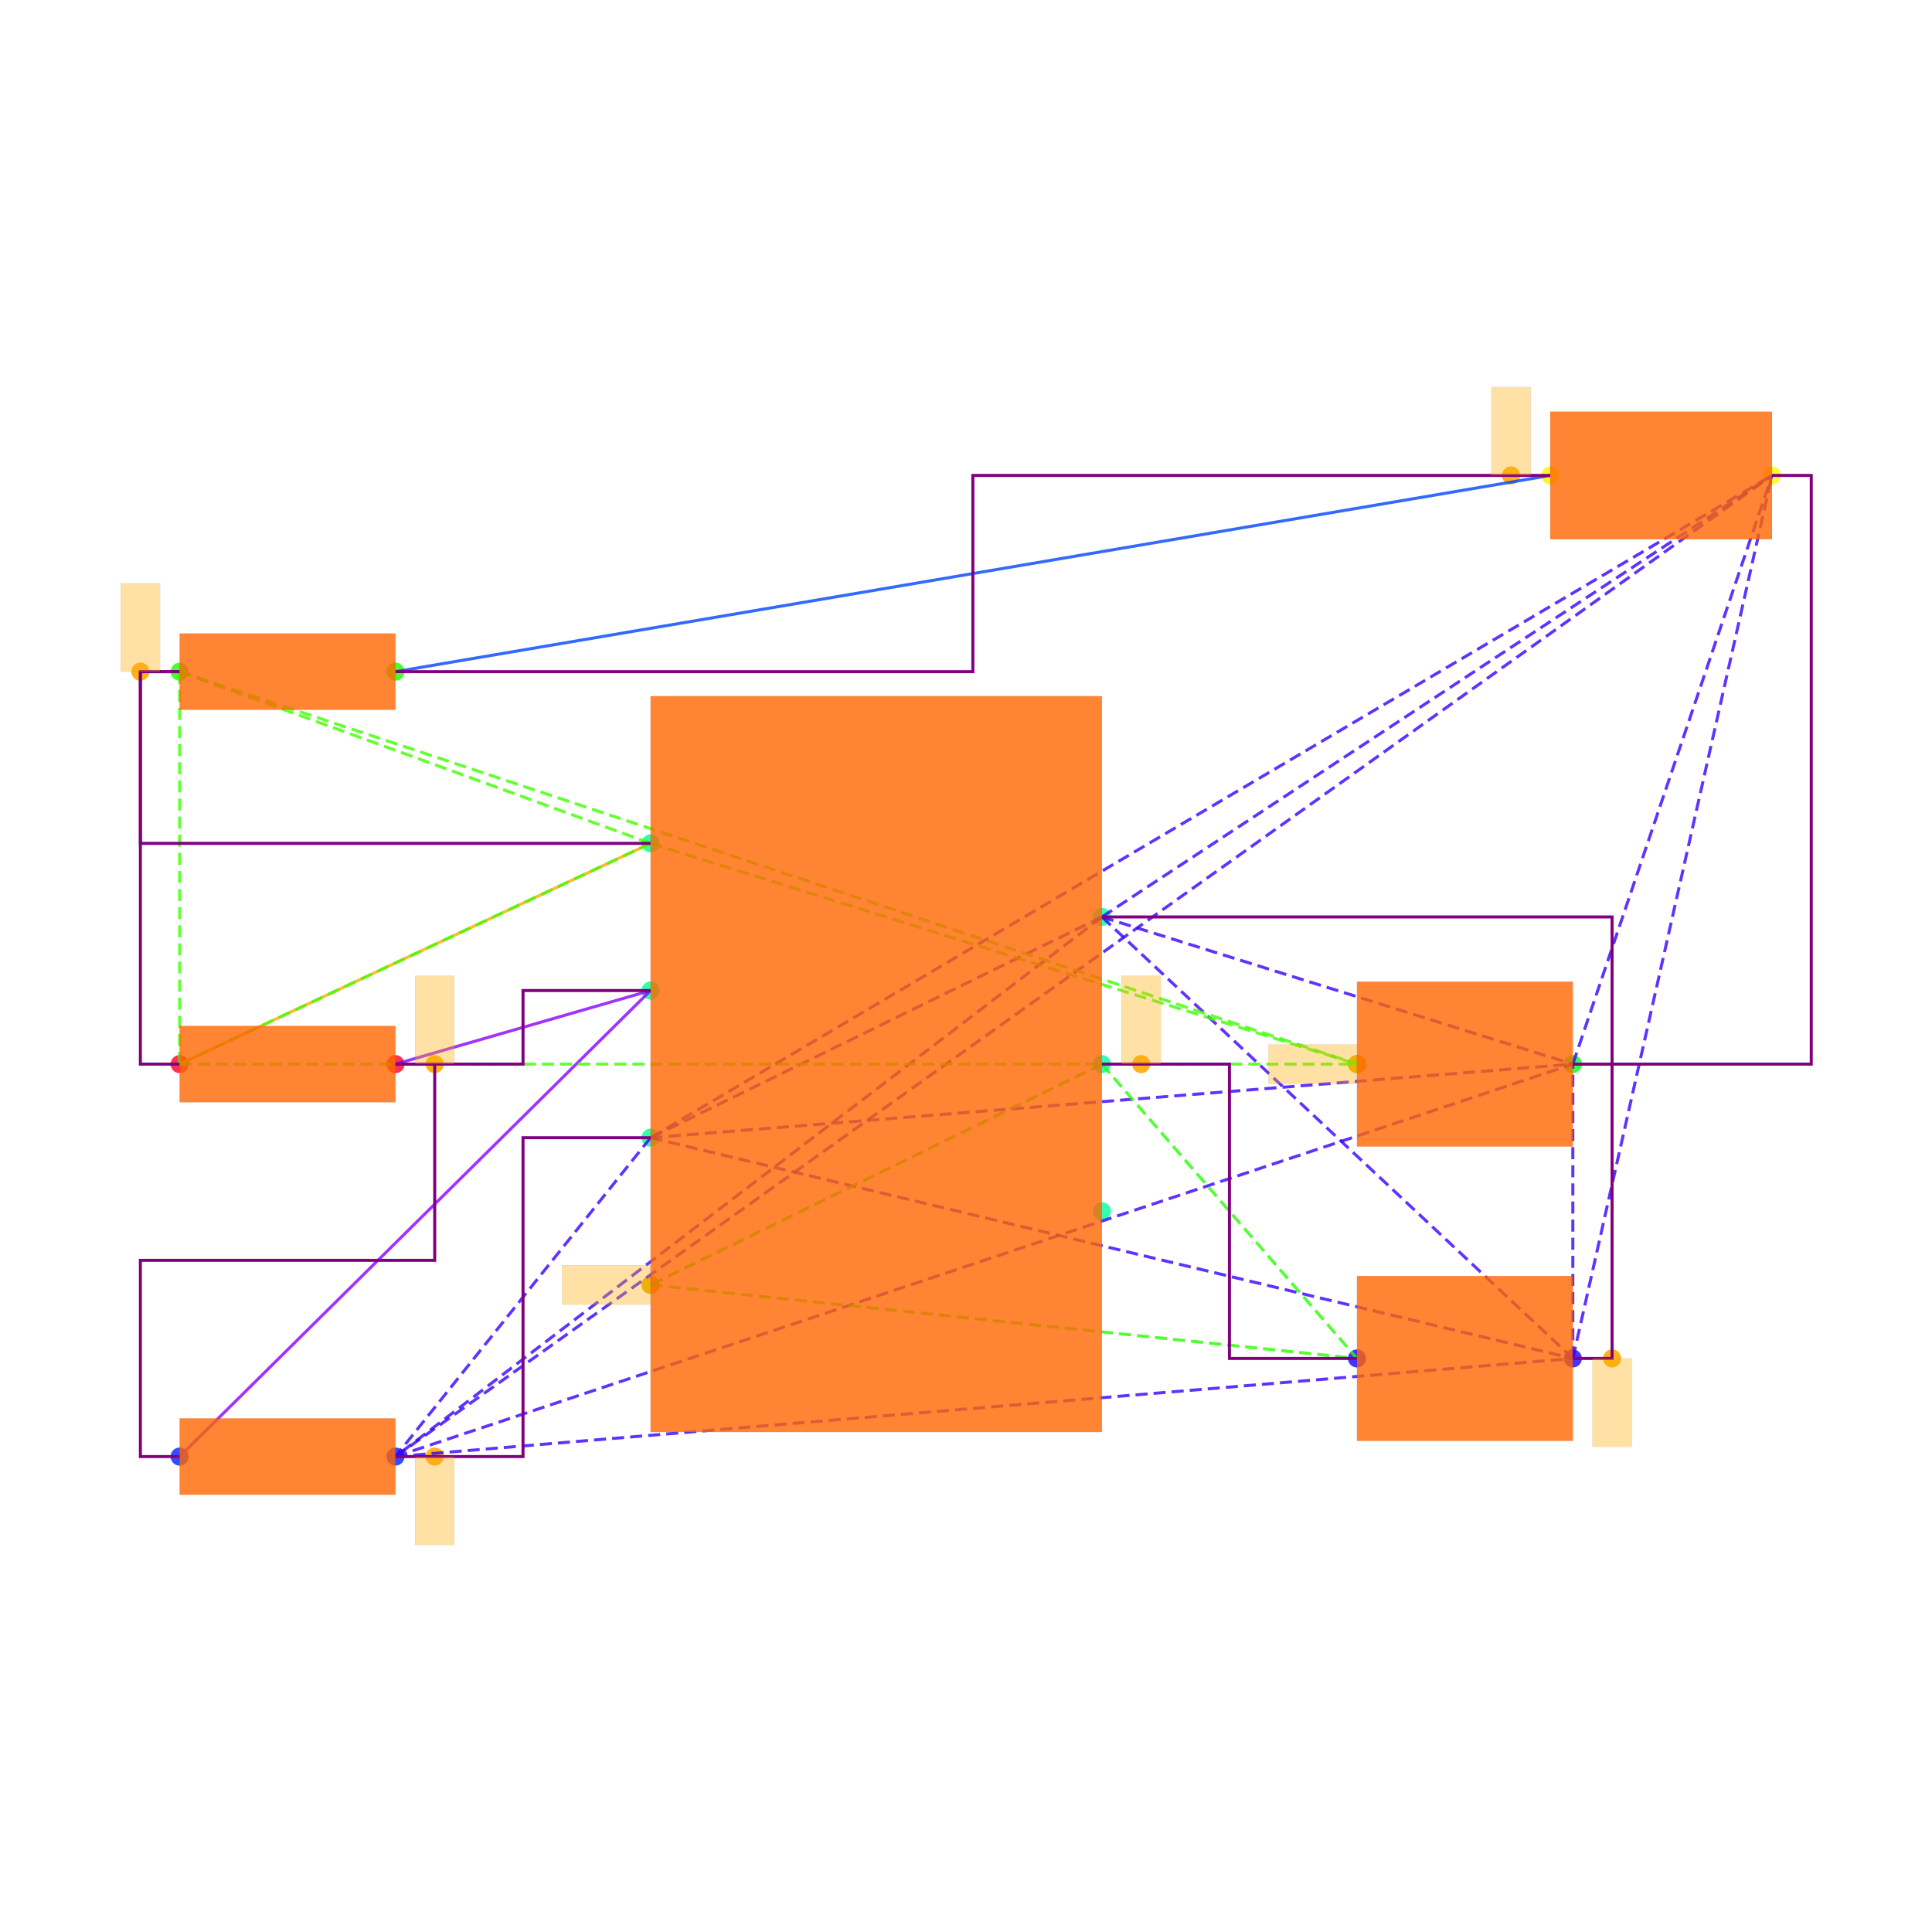
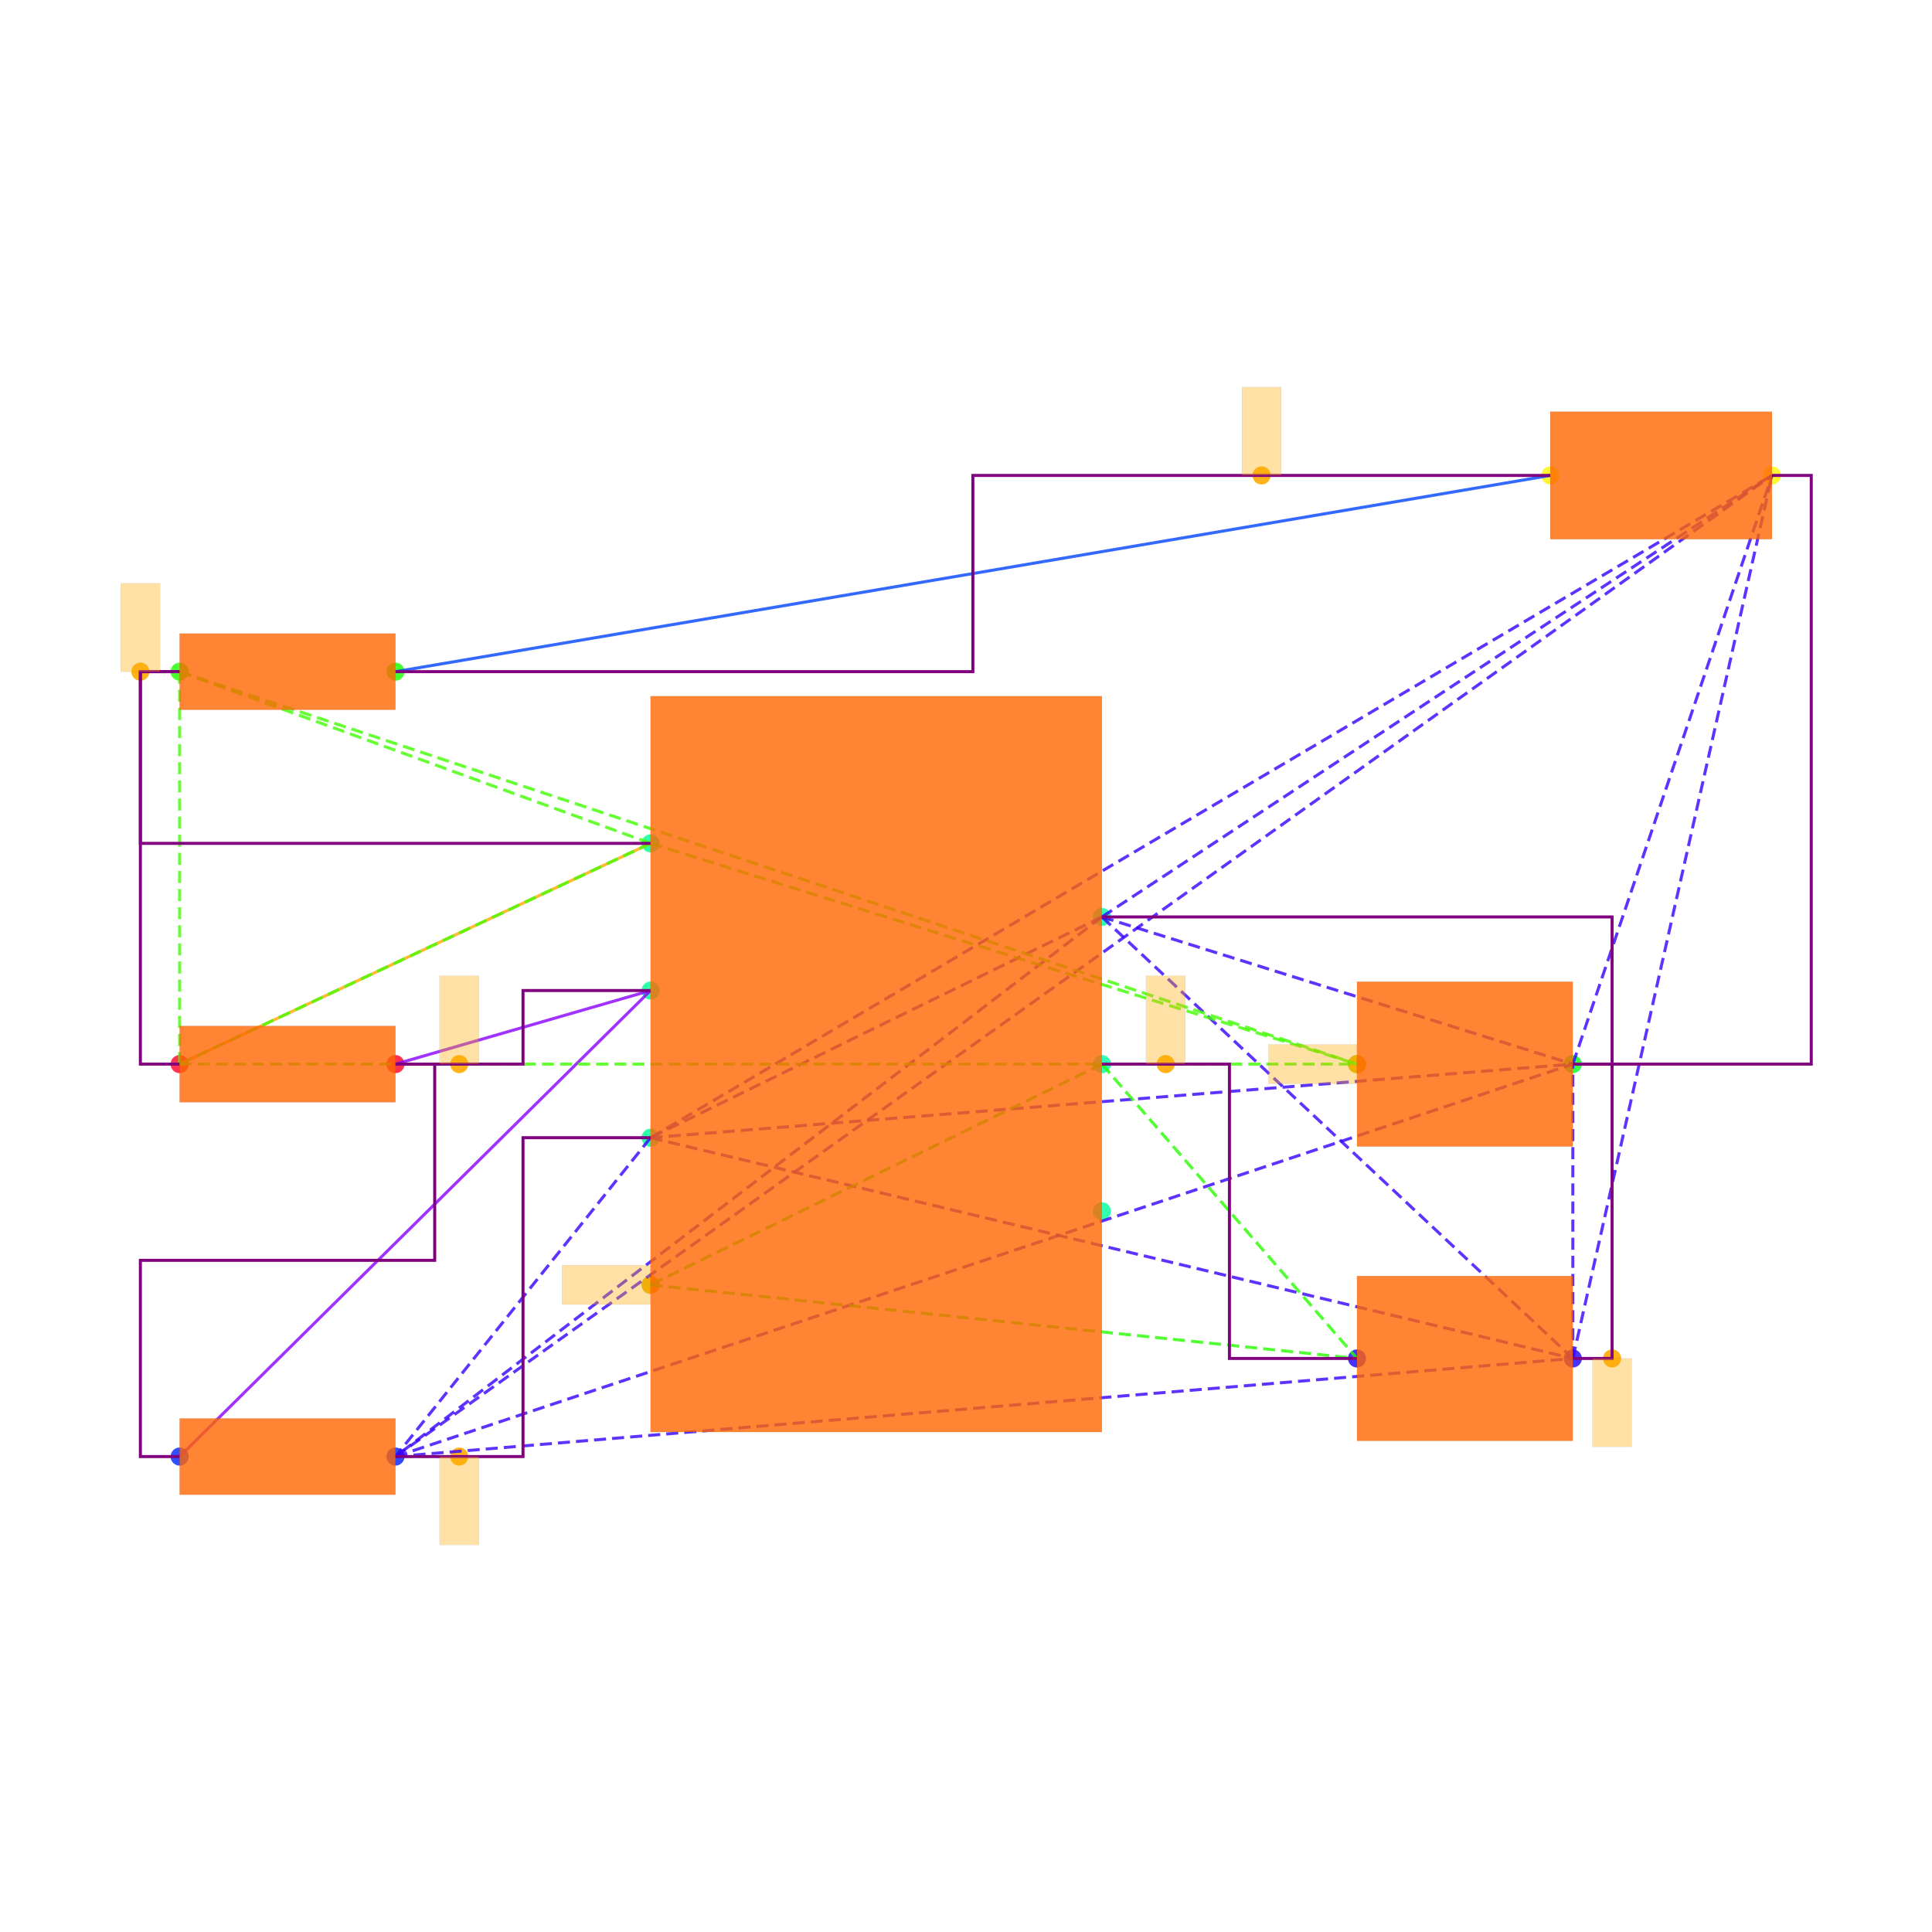
<svg xmlns="http://www.w3.org/2000/svg" width="640" height="640" viewBox="0 0 640 640">
  <rect width="100%" height="100%" fill="white" />
  <g>
    <circle data-type="point" data-label="PWR1.7 x+" data-x="1.15" data-y="0.75" cx="365.015" cy="303.749" r="3" fill="hsl(159, 100%, 50%, 0.8)" />
  </g>
  <g>
    <circle data-type="point" data-label="PWR1.6 x+" data-x="1.15" data-y="0" cx="365.015" cy="352.501" r="3" fill="hsl(158, 100%, 50%, 0.8)" />
  </g>
  <g>
    <circle data-type="point" data-label="PWR1.5 x+" data-x="1.15" data-y="-0.75" cx="365.015" cy="401.254" r="3" fill="hsl(157, 100%, 50%, 0.8)" />
  </g>
  <g>
    <circle data-type="point" data-label="PWR1.4 x-" data-x="-1.15" data-y="-1.125" cx="215.508" cy="425.63" r="3" fill="hsl(156, 100%, 50%, 0.8)" />
  </g>
  <g>
    <circle data-type="point" data-label="PWR1.3 x-" data-x="-1.15" data-y="-0.375" cx="215.508" cy="376.878" r="3" fill="hsl(155, 100%, 50%, 0.8)" />
  </g>
  <g>
    <circle data-type="point" data-label="PWR1.2 x-" data-x="-1.15" data-y="0.375" cx="215.508" cy="328.125" r="3" fill="hsl(154, 100%, 50%, 0.8)" />
  </g>
  <g>
    <circle data-type="point" data-label="PWR1.1 x-" data-x="-1.15" data-y="1.125" cx="215.508" cy="279.373" r="3" fill="hsl(153, 100%, 50%, 0.8)" />
  </g>
  <g>
    <circle data-type="point" data-label="R6.1 x-" data-x="-3.55" data-y="0" cx="59.501" cy="352.501" r="3" fill="hsl(351, 100%, 50%, 0.8)" />
  </g>
  <g>
    <circle data-type="point" data-label="R6.2 x+" data-x="-2.45" data-y="0" cx="131.004" cy="352.501" r="3" fill="hsl(352, 100%, 50%, 0.8)" />
  </g>
  <g>
    <circle data-type="point" data-label="R7.1 x-" data-x="-3.55" data-y="-1.9999999999999998" cx="59.501" cy="482.507" r="3" fill="hsl(232, 100%, 50%, 0.8)" />
  </g>
  <g>
    <circle data-type="point" data-label="R7.2 x+" data-x="-2.45" data-y="-1.9999999999999998" cx="131.004" cy="482.507" r="3" fill="hsl(233, 100%, 50%, 0.8)" />
  </g>
  <g>
    <circle data-type="point" data-label="R8.1 x-" data-x="-3.55" data-y="2" cx="59.501" cy="222.496" r="3" fill="hsl(113, 100%, 50%, 0.8)" />
  </g>
  <g>
    <circle data-type="point" data-label="R8.2 x+" data-x="-2.45" data-y="2" cx="131.004" cy="222.496" r="3" fill="hsl(114, 100%, 50%, 0.8)" />
  </g>
  <g>
    <circle data-type="point" data-label="C6.1 x-" data-x="2.45" data-y="-1.5" cx="449.518" cy="450.006" r="3" fill="hsl(246, 100%, 50%, 0.8)" />
  </g>
  <g>
    <circle data-type="point" data-label="C6.2 x+" data-x="3.55" data-y="-1.5" cx="521.021" cy="450.006" r="3" fill="hsl(247, 100%, 50%, 0.8)" />
  </g>
  <g>
    <circle data-type="point" data-label="C7.1 x-" data-x="2.45" data-y="0" cx="449.518" cy="352.501" r="3" fill="hsl(127, 100%, 50%, 0.8)" />
  </g>
  <g>
    <circle data-type="point" data-label="C7.2 x+" data-x="3.55" data-y="0" cx="521.021" cy="352.501" r="3" fill="hsl(128, 100%, 50%, 0.8)" />
  </g>
  <g>
    <circle data-type="point" data-label="LED1.1 x-" data-x="3.435" data-y="3" cx="513.546" cy="157.493" r="3" fill="hsl(57, 100%, 50%, 0.8)" />
  </g>
  <g>
    <circle data-type="point" data-label="LED1.2 x+" data-x="4.5649999999999995" data-y="3" cx="586.999" cy="157.493" r="3" fill="hsl(58, 100%, 50%, 0.8)" />
  </g>
  <g>
    <circle data-type="point" data-label="" data-x="3.75" data-y="-1.5" cx="534.022" cy="450.006" r="3" fill="hsl(40, 100%, 50%, 0.9)" />
  </g>
  <g>
-     <circle data-type="point" data-label="" data-x="-2.25" data-y="-1.9999999999999998" cx="144.005" cy="482.507" r="3" fill="hsl(40, 100%, 50%, 0.9)" />
-   </g>
-   <g>
-     <circle data-type="point" data-label="" data-x="1.3499999999999999" data-y="0" cx="378.015" cy="352.501" r="3" fill="hsl(40, 100%, 50%, 0.9)" />
+     <circle data-type="point" data-label="" data-x="-2.125" data-y="-1.9999999999999998" cx="152.13" cy="482.507" r="3" fill="hsl(40, 100%, 50%, 0.9)" />
+   </g>
+   <g>
+     <circle data-type="point" data-label="" data-x="1.475" data-y="0" cx="386.14" cy="352.501" r="3" fill="hsl(40, 100%, 50%, 0.9)" />
  </g>
  <g>
    <circle data-type="point" data-label="" data-x="-1.15" data-y="-1.125" cx="215.508" cy="425.63" r="3" fill="hsl(40, 100%, 50%, 0.9)" />
  </g>
  <g>
-     <circle data-type="point" data-label="" data-x="-2.25" data-y="0" cx="144.005" cy="352.501" r="3" fill="hsl(40, 100%, 50%, 0.9)" />
+     <circle data-type="point" data-label="" data-x="-2.125" data-y="0" cx="152.13" cy="352.501" r="3" fill="hsl(40, 100%, 50%, 0.9)" />
  </g>
  <g>
    <circle data-type="point" data-label="" data-x="-3.75" data-y="2" cx="46.5" cy="222.496" r="3" fill="hsl(40, 100%, 50%, 0.9)" />
  </g>
  <g>
    <circle data-type="point" data-label="" data-x="2.45" data-y="0" cx="449.518" cy="352.501" r="3" fill="hsl(40, 100%, 50%, 0.9)" />
  </g>
  <g>
-     <circle data-type="point" data-label="" data-x="3.235" data-y="3" cx="500.546" cy="157.493" r="3" fill="hsl(40, 100%, 50%, 0.9)" />
+     <circle data-type="point" data-label="" data-x="1.96375" data-y="3" cx="417.911" cy="157.493" r="3" fill="hsl(40, 100%, 50%, 0.9)" />
  </g>
  <g>
    <polyline data-points="-3.55,0 -1.15,1.125" data-type="line" data-label="" points="59.501,352.501 215.508,279.373" fill="none" stroke="hsl(40, 100%, 50%, 0.8)" stroke-width="1" />
  </g>
  <g>
    <polyline data-points="3.435,3 -2.45,2" data-type="line" data-label="" points="513.546,157.493 131.004,222.496" fill="none" stroke="hsl(224, 100%, 50%, 0.8)" stroke-width="1" />
  </g>
  <g>
    <polyline data-points="-1.15,0.375 -2.45,0" data-type="line" data-label="" points="215.508,328.125 131.004,352.501" fill="none" stroke="hsl(272, 100%, 50%, 0.8)" stroke-width="1" />
  </g>
  <g>
    <polyline data-points="-1.15,0.375 -3.55,-1.9999999999999998" data-type="line" data-label="" points="215.508,328.125 59.501,482.507" fill="none" stroke="hsl(272, 100%, 50%, 0.8)" stroke-width="1" />
  </g>
  <g>
    <polyline data-points="1.15,0.75 -1.15,-0.375" data-type="line" data-label="" points="365.015,303.749 215.508,376.878" fill="none" stroke="hsl(253, 100%, 50%, 0.8)" stroke-width="1" stroke-dasharray="4 2" />
  </g>
  <g>
    <polyline data-points="1.15,0.75 -2.45,-1.9999999999999998" data-type="line" data-label="" points="365.015,303.749 131.004,482.507" fill="none" stroke="hsl(253, 100%, 50%, 0.8)" stroke-width="1" stroke-dasharray="4 2" />
  </g>
  <g>
    <polyline data-points="1.15,0.75 3.55,-1.5" data-type="line" data-label="" points="365.015,303.749 521.021,450.006" fill="none" stroke="hsl(253, 100%, 50%, 0.8)" stroke-width="1" stroke-dasharray="4 2" />
  </g>
  <g>
    <polyline data-points="1.15,0.75 3.55,0" data-type="line" data-label="" points="365.015,303.749 521.021,352.501" fill="none" stroke="hsl(253, 100%, 50%, 0.8)" stroke-width="1" stroke-dasharray="4 2" />
  </g>
  <g>
    <polyline data-points="1.15,0.75 4.5649999999999995,3" data-type="line" data-label="" points="365.015,303.749 586.999,157.493" fill="none" stroke="hsl(253, 100%, 50%, 0.8)" stroke-width="1" stroke-dasharray="4 2" />
  </g>
  <g>
    <polyline data-points="-1.15,-0.375 -2.45,-1.9999999999999998" data-type="line" data-label="" points="215.508,376.878 131.004,482.507" fill="none" stroke="hsl(253, 100%, 50%, 0.8)" stroke-width="1" stroke-dasharray="4 2" />
  </g>
  <g>
    <polyline data-points="-1.15,-0.375 3.55,-1.5" data-type="line" data-label="" points="215.508,376.878 521.021,450.006" fill="none" stroke="hsl(253, 100%, 50%, 0.8)" stroke-width="1" stroke-dasharray="4 2" />
  </g>
  <g>
    <polyline data-points="-1.15,-0.375 3.55,0" data-type="line" data-label="" points="215.508,376.878 521.021,352.501" fill="none" stroke="hsl(253, 100%, 50%, 0.8)" stroke-width="1" stroke-dasharray="4 2" />
  </g>
  <g>
    <polyline data-points="-1.15,-0.375 4.5649999999999995,3" data-type="line" data-label="" points="215.508,376.878 586.999,157.493" fill="none" stroke="hsl(253, 100%, 50%, 0.8)" stroke-width="1" stroke-dasharray="4 2" />
  </g>
  <g>
    <polyline data-points="-2.45,-1.9999999999999998 3.55,-1.5" data-type="line" data-label="" points="131.004,482.507 521.021,450.006" fill="none" stroke="hsl(253, 100%, 50%, 0.8)" stroke-width="1" stroke-dasharray="4 2" />
  </g>
  <g>
    <polyline data-points="-2.45,-1.9999999999999998 3.55,0" data-type="line" data-label="" points="131.004,482.507 521.021,352.501" fill="none" stroke="hsl(253, 100%, 50%, 0.8)" stroke-width="1" stroke-dasharray="4 2" />
  </g>
  <g>
    <polyline data-points="-2.45,-1.9999999999999998 4.5649999999999995,3" data-type="line" data-label="" points="131.004,482.507 586.999,157.493" fill="none" stroke="hsl(253, 100%, 50%, 0.8)" stroke-width="1" stroke-dasharray="4 2" />
  </g>
  <g>
    <polyline data-points="3.55,-1.5 3.55,0" data-type="line" data-label="" points="521.021,450.006 521.021,352.501" fill="none" stroke="hsl(253, 100%, 50%, 0.8)" stroke-width="1" stroke-dasharray="4 2" />
  </g>
  <g>
    <polyline data-points="3.55,-1.5 4.5649999999999995,3" data-type="line" data-label="" points="521.021,450.006 586.999,157.493" fill="none" stroke="hsl(253, 100%, 50%, 0.8)" stroke-width="1" stroke-dasharray="4 2" />
  </g>
  <g>
    <polyline data-points="3.55,0 4.5649999999999995,3" data-type="line" data-label="" points="521.021,352.501 586.999,157.493" fill="none" stroke="hsl(253, 100%, 50%, 0.8)" stroke-width="1" stroke-dasharray="4 2" />
  </g>
  <g>
    <polyline data-points="1.15,0 -1.15,-1.125" data-type="line" data-label="" points="365.015,352.501 215.508,425.63" fill="none" stroke="hsl(111, 100%, 50%, 0.8)" stroke-width="1" stroke-dasharray="4 2" />
  </g>
  <g>
    <polyline data-points="1.15,0 2.45,-1.5" data-type="line" data-label="" points="365.015,352.501 449.518,450.006" fill="none" stroke="hsl(111, 100%, 50%, 0.8)" stroke-width="1" stroke-dasharray="4 2" />
  </g>
  <g>
    <polyline data-points="-1.15,-1.125 2.45,-1.5" data-type="line" data-label="" points="215.508,425.63 449.518,450.006" fill="none" stroke="hsl(111, 100%, 50%, 0.8)" stroke-width="1" stroke-dasharray="4 2" />
  </g>
  <g>
    <polyline data-points="-1.15,1.125 -3.55,0" data-type="line" data-label="" points="215.508,279.373 59.501,352.501" fill="none" stroke="hsl(105, 100%, 50%, 0.8)" stroke-width="1" stroke-dasharray="4 2" />
  </g>
  <g>
    <polyline data-points="-1.15,1.125 -3.55,2" data-type="line" data-label="" points="215.508,279.373 59.501,222.496" fill="none" stroke="hsl(105, 100%, 50%, 0.8)" stroke-width="1" stroke-dasharray="4 2" />
  </g>
  <g>
    <polyline data-points="-1.15,1.125 2.45,0" data-type="line" data-label="" points="215.508,279.373 449.518,352.501" fill="none" stroke="hsl(105, 100%, 50%, 0.8)" stroke-width="1" stroke-dasharray="4 2" />
  </g>
  <g>
    <polyline data-points="-3.55,0 -3.55,2" data-type="line" data-label="" points="59.501,352.501 59.501,222.496" fill="none" stroke="hsl(105, 100%, 50%, 0.8)" stroke-width="1" stroke-dasharray="4 2" />
  </g>
  <g>
    <polyline data-points="-3.55,0 2.45,0" data-type="line" data-label="" points="59.501,352.501 449.518,352.501" fill="none" stroke="hsl(105, 100%, 50%, 0.8)" stroke-width="1" stroke-dasharray="4 2" />
  </g>
  <g>
    <polyline data-points="-3.55,2 2.45,0" data-type="line" data-label="" points="59.501,222.496 449.518,352.501" fill="none" stroke="hsl(105, 100%, 50%, 0.8)" stroke-width="1" stroke-dasharray="4 2" />
  </g>
  <g>
    <polyline data-points="-3.55,2 -3.75,2 -3.75,1.125 -1.1500000000000004,1.125" data-type="line" data-label="" points="59.501,222.496 46.5,222.496 46.5,279.373 215.508,279.373" fill="none" stroke="purple" stroke-width="1" />
  </g>
  <g>
    <polyline data-points="-3.55,0 -3.75,0 -3.75,2 -3.55,2" data-type="line" data-label="" points="59.501,352.501 46.5,352.501 46.5,222.496 59.501,222.496" fill="none" stroke="purple" stroke-width="1" />
  </g>
  <g>
-     <polyline data-points="-2.45,0 -2.25,0 -1.8,0 -1.8,0.375 -1.3499999999999999,0.375 -1.15,0.375" data-type="line" data-label="" points="131.004,352.501 144.005,352.501 173.256,352.501 173.256,328.125 202.507,328.125 215.508,328.125" fill="none" stroke="purple" stroke-width="1" />
+     <polyline data-points="-2.45,0 -1.8,0 -1.8,0.375 -1.15,0.375" data-type="line" data-label="" points="131.004,352.501 173.256,352.501 173.256,328.125 215.508,328.125" fill="none" stroke="purple" stroke-width="1" />
  </g>
  <g>
    <polyline data-points="-3.55,-1.9999999999999998 -3.75,-1.9999999999999998 -3.75,-0.9999999999999999 -2.25,-0.9999999999999999 -2.25,0 -2.45,0" data-type="line" data-label="" points="59.501,482.507 46.5,482.507 46.5,417.504 144.005,417.504 144.005,352.501 131.004,352.501" fill="none" stroke="purple" stroke-width="1" />
  </g>
  <g>
    <polyline data-points="3.55,0 3.75,0 3.75,-1.5 3.55,-1.5" data-type="line" data-label="" points="521.021,352.501 534.022,352.501 534.022,450.006 521.021,450.006" fill="none" stroke="purple" stroke-width="1" />
  </g>
  <g>
    <polyline data-points="1.15,0.75 3.75,0.75 3.75,0 3.55,0" data-type="line" data-label="" points="365.015,303.749 534.022,303.749 534.022,352.501 521.021,352.501" fill="none" stroke="purple" stroke-width="1" />
  </g>
  <g>
    <polyline data-points="4.5649999999999995,3 4.765,3 4.765,0 3.55,0" data-type="line" data-label="" points="586.999,157.493 600,157.493 600,352.501 521.021,352.501" fill="none" stroke="purple" stroke-width="1" />
  </g>
  <g>
-     <polyline data-points="-2.45,-1.9999999999999998 -2.25,-1.9999999999999998 -1.8,-1.9999999999999998 -1.8,-0.375 -1.3499999999999999,-0.375 -1.15,-0.375" data-type="line" data-label="" points="131.004,482.507 144.005,482.507 173.256,482.507 173.256,376.878 202.507,376.878 215.508,376.878" fill="none" stroke="purple" stroke-width="1" />
-   </g>
-   <g>
-     <polyline data-points="1.15,0 1.3499999999999999,0 1.8,0 1.8,-1.5 2.25,-1.5 2.45,-1.5" data-type="line" data-label="" points="365.015,352.501 378.015,352.501 407.266,352.501 407.266,450.006 436.518,450.006 449.518,450.006" fill="none" stroke="purple" stroke-width="1" />
-   </g>
-   <g>
-     <polyline data-points="3.435,3 3.235,3 0.49249999999999994,3 0.49249999999999994,2 -2.25,2 -2.45,2" data-type="line" data-label="" points="513.546,157.493 500.546,157.493 322.275,157.493 322.275,222.496 144.005,222.496 131.004,222.496" fill="none" stroke="purple" stroke-width="1" />
+     <polyline data-points="-2.45,-1.9999999999999998 -1.8,-1.9999999999999998 -1.8,-0.375 -1.15,-0.375" data-type="line" data-label="" points="131.004,482.507 173.256,482.507 173.256,376.878 215.508,376.878" fill="none" stroke="purple" stroke-width="1" />
+   </g>
+   <g>
+     <polyline data-points="1.15,0 1.8,0 1.8,-1.5 2.45,-1.5" data-type="line" data-label="" points="365.015,352.501 407.266,352.501 407.266,450.006 449.518,450.006" fill="none" stroke="purple" stroke-width="1" />
+   </g>
+   <g>
+     <polyline data-points="3.435,3 0.49249999999999994,3 0.49249999999999994,2 -2.45,2" data-type="line" data-label="" points="513.546,157.493 322.275,157.493 322.275,222.496 131.004,222.496" fill="none" stroke="purple" stroke-width="1" />
  </g>
  <g>
    <rect data-type="rect" data-label="schematic_component_0" data-x="0" data-y="0" x="215.508" y="230.621" width="149.507" height="243.761" fill="hsl(24, 100%, 50%, 0.8)" stroke="black" stroke-width="0.015" />
  </g>
  <g>
    <rect data-type="rect" data-label="schematic_component_1" data-x="-3" data-y="0" x="59.501" y="339.861" width="71.503" height="25.28" fill="hsl(24, 100%, 50%, 0.8)" stroke="black" stroke-width="0.015" />
  </g>
  <g>
    <rect data-type="rect" data-label="schematic_component_2" data-x="-3" data-y="-2" x="59.501" y="469.867" width="71.503" height="25.28" fill="hsl(24, 100%, 50%, 0.8)" stroke="black" stroke-width="0.015" />
  </g>
  <g>
    <rect data-type="rect" data-label="schematic_component_3" data-x="-3" data-y="2" x="59.501" y="209.855" width="71.503" height="25.28" fill="hsl(24, 100%, 50%, 0.8)" stroke="black" stroke-width="0.015" />
  </g>
  <g>
    <rect data-type="rect" data-label="schematic_component_4" data-x="3" data-y="-1.5" x="449.518" y="422.705" width="71.503" height="54.602" fill="hsl(24, 100%, 50%, 0.8)" stroke="black" stroke-width="0.015" />
  </g>
  <g>
    <rect data-type="rect" data-label="schematic_component_5" data-x="3" data-y="0" x="449.518" y="325.2" width="71.503" height="54.602" fill="hsl(24, 100%, 50%, 0.8)" stroke="black" stroke-width="0.015" />
  </g>
  <g>
    <rect data-type="rect" data-label="schematic_component_6" data-x="4" data-y="3" x="513.546" y="136.367" width="73.453" height="42.252" fill="hsl(24, 100%, 50%, 0.8)" stroke="black" stroke-width="0.015" />
  </g>
  <g>
    <rect data-type="rect" data-label="" data-x="3.75" data-y="-1.725" x="527.522" y="450.006" width="13.001" height="29.251" fill="hsl(40, 100%, 50%, 0.35)" stroke="black" stroke-width="0.015" />
  </g>
  <g>
-     <rect data-type="rect" data-label="" data-x="-2.25" data-y="-2.2249999999999996" x="137.504" y="482.507" width="13.001" height="29.251" fill="hsl(40, 100%, 50%, 0.35)" stroke="black" stroke-width="0.015" />
-   </g>
-   <g>
-     <rect data-type="rect" data-label="" data-x="1.3499999999999999" data-y="0.225" x="371.515" y="323.25" width="13.001" height="29.251" fill="hsl(40, 100%, 50%, 0.35)" stroke="black" stroke-width="0.015" />
+     <rect data-type="rect" data-label="" data-x="-2.125" data-y="-2.2249999999999996" x="145.63" y="482.507" width="13.001" height="29.251" fill="hsl(40, 100%, 50%, 0.35)" stroke="black" stroke-width="0.015" />
+   </g>
+   <g>
+     <rect data-type="rect" data-label="" data-x="1.475" data-y="0.225" x="379.64" y="323.25" width="13.001" height="29.251" fill="hsl(40, 100%, 50%, 0.35)" stroke="black" stroke-width="0.015" />
  </g>
  <g>
    <rect data-type="rect" data-label="" data-x="-1.376" data-y="-1.125" x="186.192" y="419.129" width="29.251" height="13.001" fill="hsl(40, 100%, 50%, 0.35)" stroke="black" stroke-width="0.015" />
  </g>
  <g>
-     <rect data-type="rect" data-label="" data-x="-2.25" data-y="0.225" x="137.504" y="323.25" width="13.001" height="29.251" fill="hsl(40, 100%, 50%, 0.35)" stroke="black" stroke-width="0.015" />
+     <rect data-type="rect" data-label="" data-x="-2.125" data-y="0.225" x="145.63" y="323.25" width="13.001" height="29.251" fill="hsl(40, 100%, 50%, 0.35)" stroke="black" stroke-width="0.015" />
  </g>
  <g>
    <rect data-type="rect" data-label="" data-x="-3.75" data-y="2.225" x="40" y="193.244" width="13.001" height="29.251" fill="hsl(40, 100%, 50%, 0.35)" stroke="black" stroke-width="0.015" />
  </g>
  <g>
    <rect data-type="rect" data-label="" data-x="2.224" data-y="0" x="420.202" y="346.001" width="29.251" height="13.001" fill="hsl(40, 100%, 50%, 0.35)" stroke="black" stroke-width="0.015" />
  </g>
  <g>
-     <rect data-type="rect" data-label="" data-x="3.235" data-y="3.225" x="494.045" y="128.241" width="13.001" height="29.251" fill="hsl(40, 100%, 50%, 0.35)" stroke="black" stroke-width="0.015" />
+     <rect data-type="rect" data-label="" data-x="1.96375" data-y="3.225" x="411.41" y="128.241" width="13.001" height="29.251" fill="hsl(40, 100%, 50%, 0.35)" stroke="black" stroke-width="0.015" />
  </g>
  <g id="crosshair" style="display: none">
    <line id="crosshair-h" y1="0" y2="640" stroke="#666" stroke-width="0.5" />
    <line id="crosshair-v" x1="0" x2="640" stroke="#666" stroke-width="0.5" />
    <text id="coordinates" font-family="monospace" font-size="12" fill="#666" />
  </g>
</svg>
